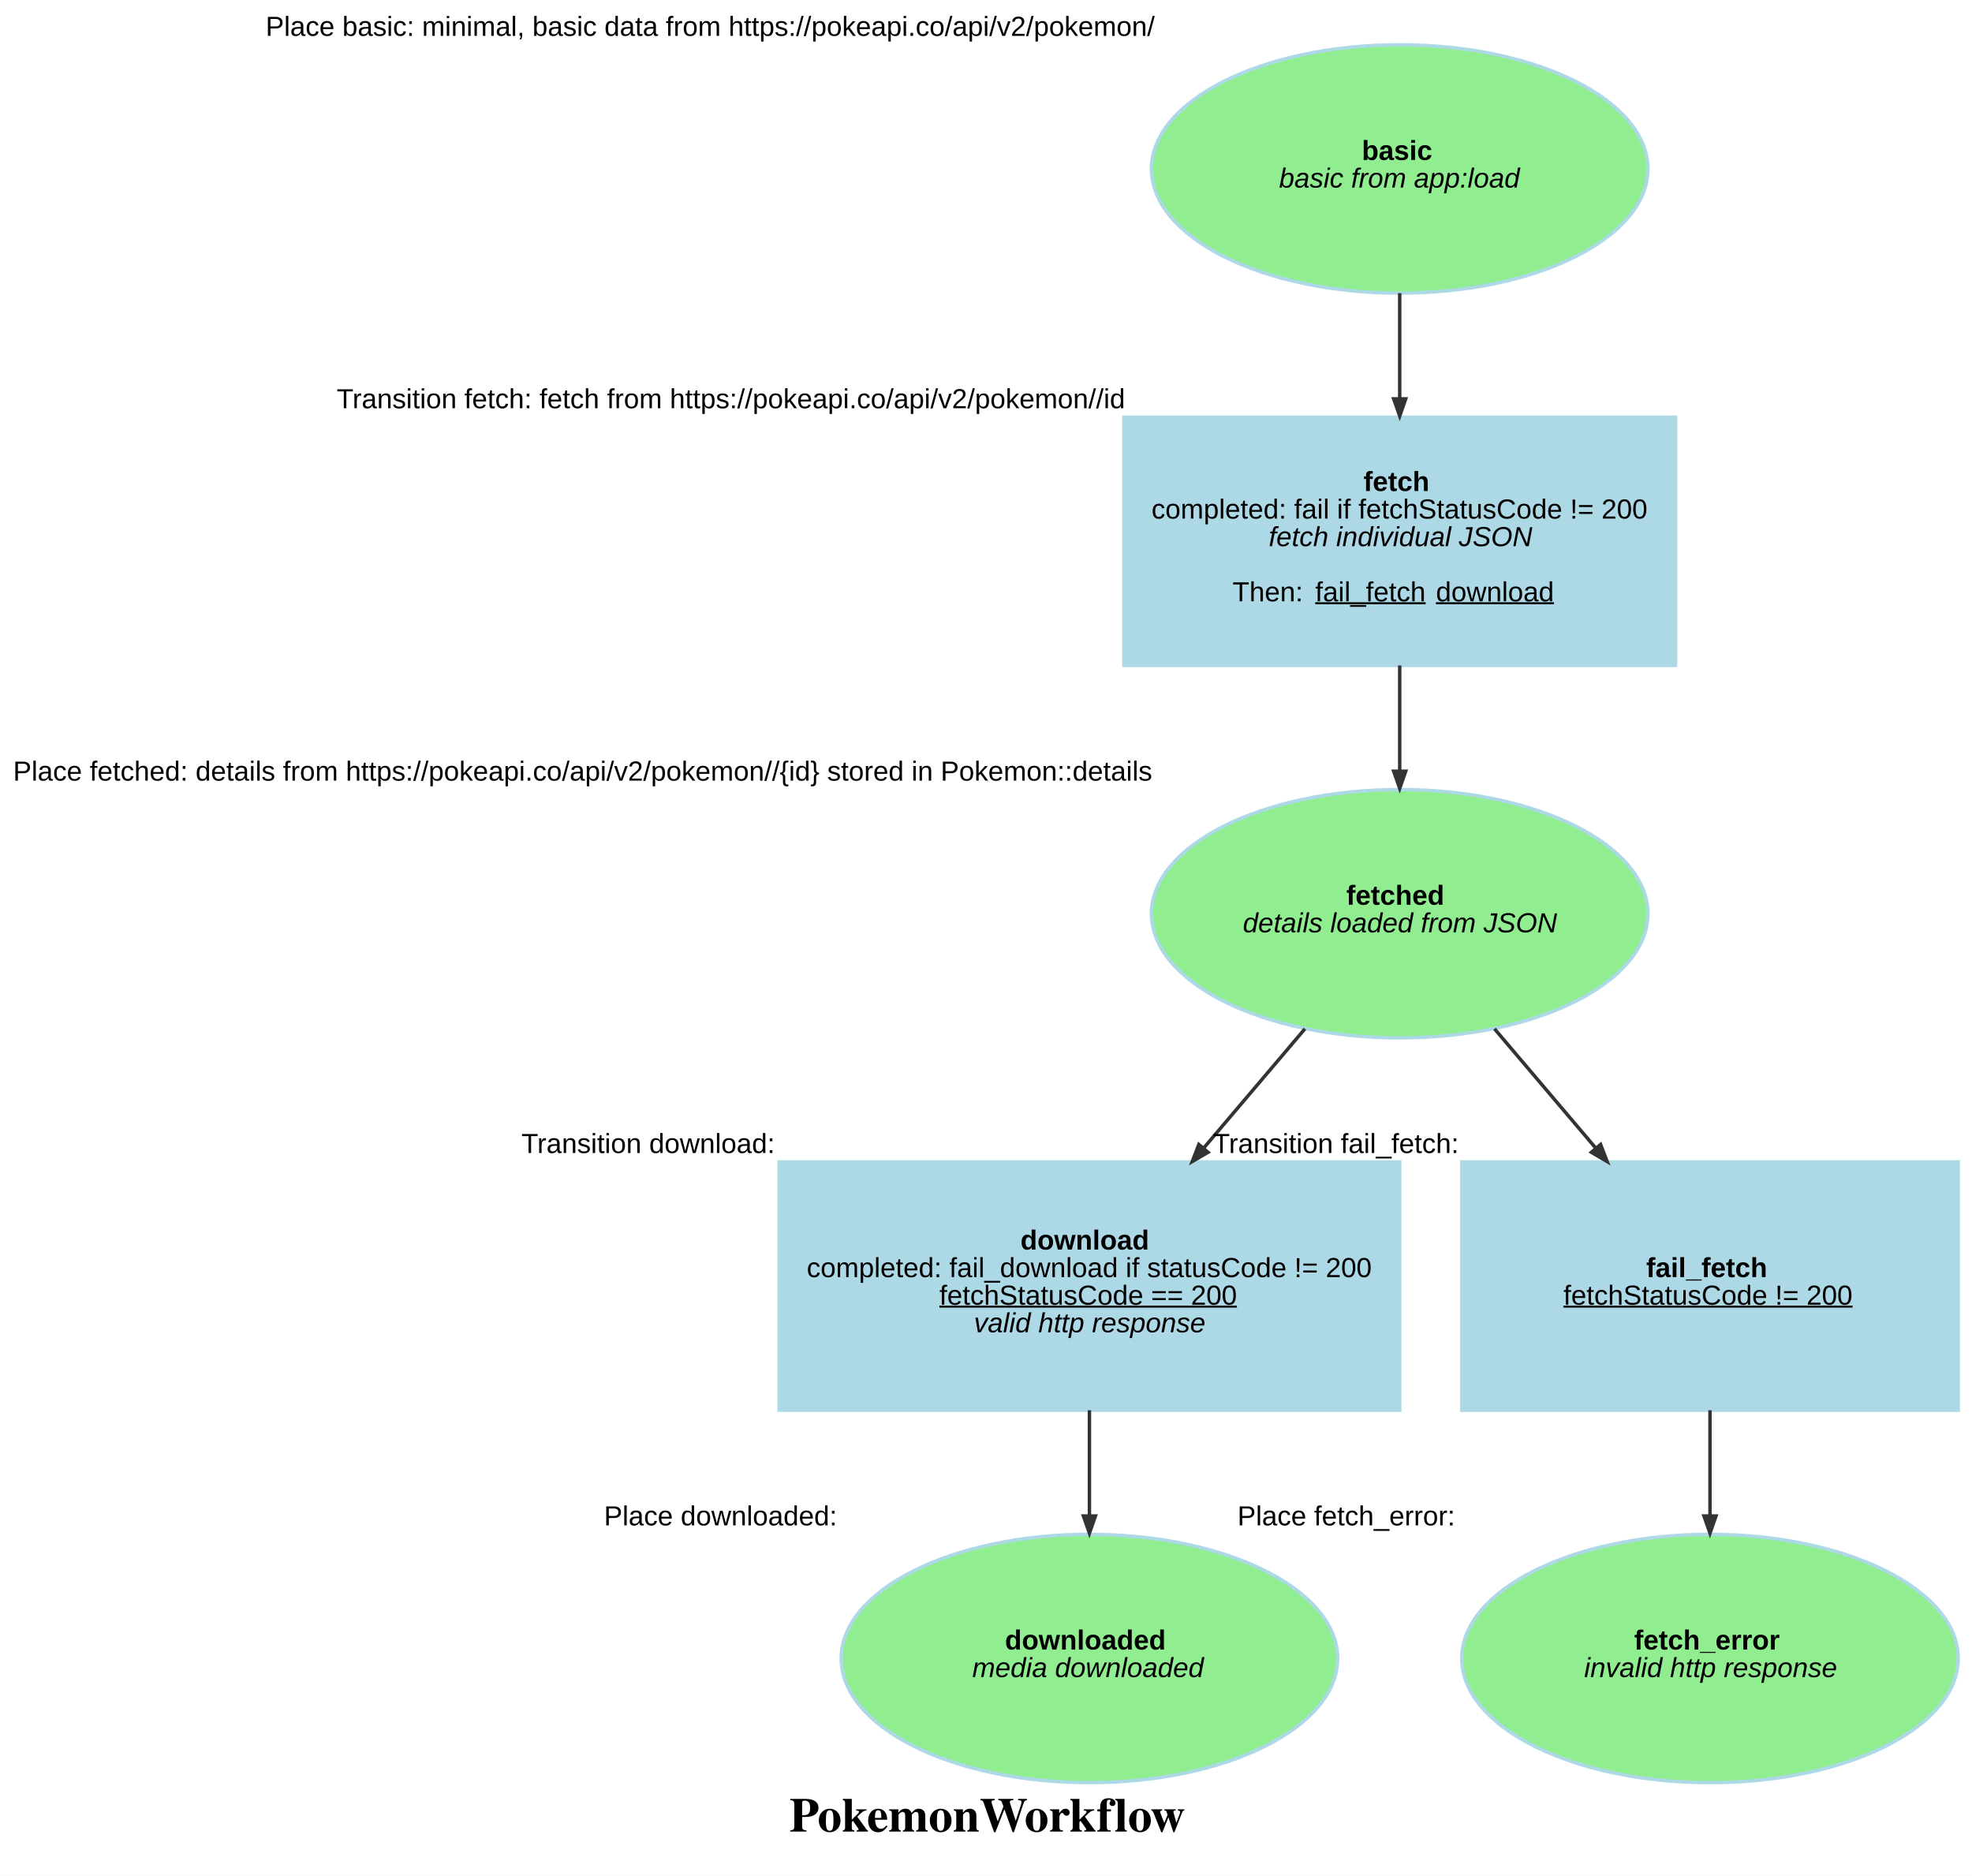
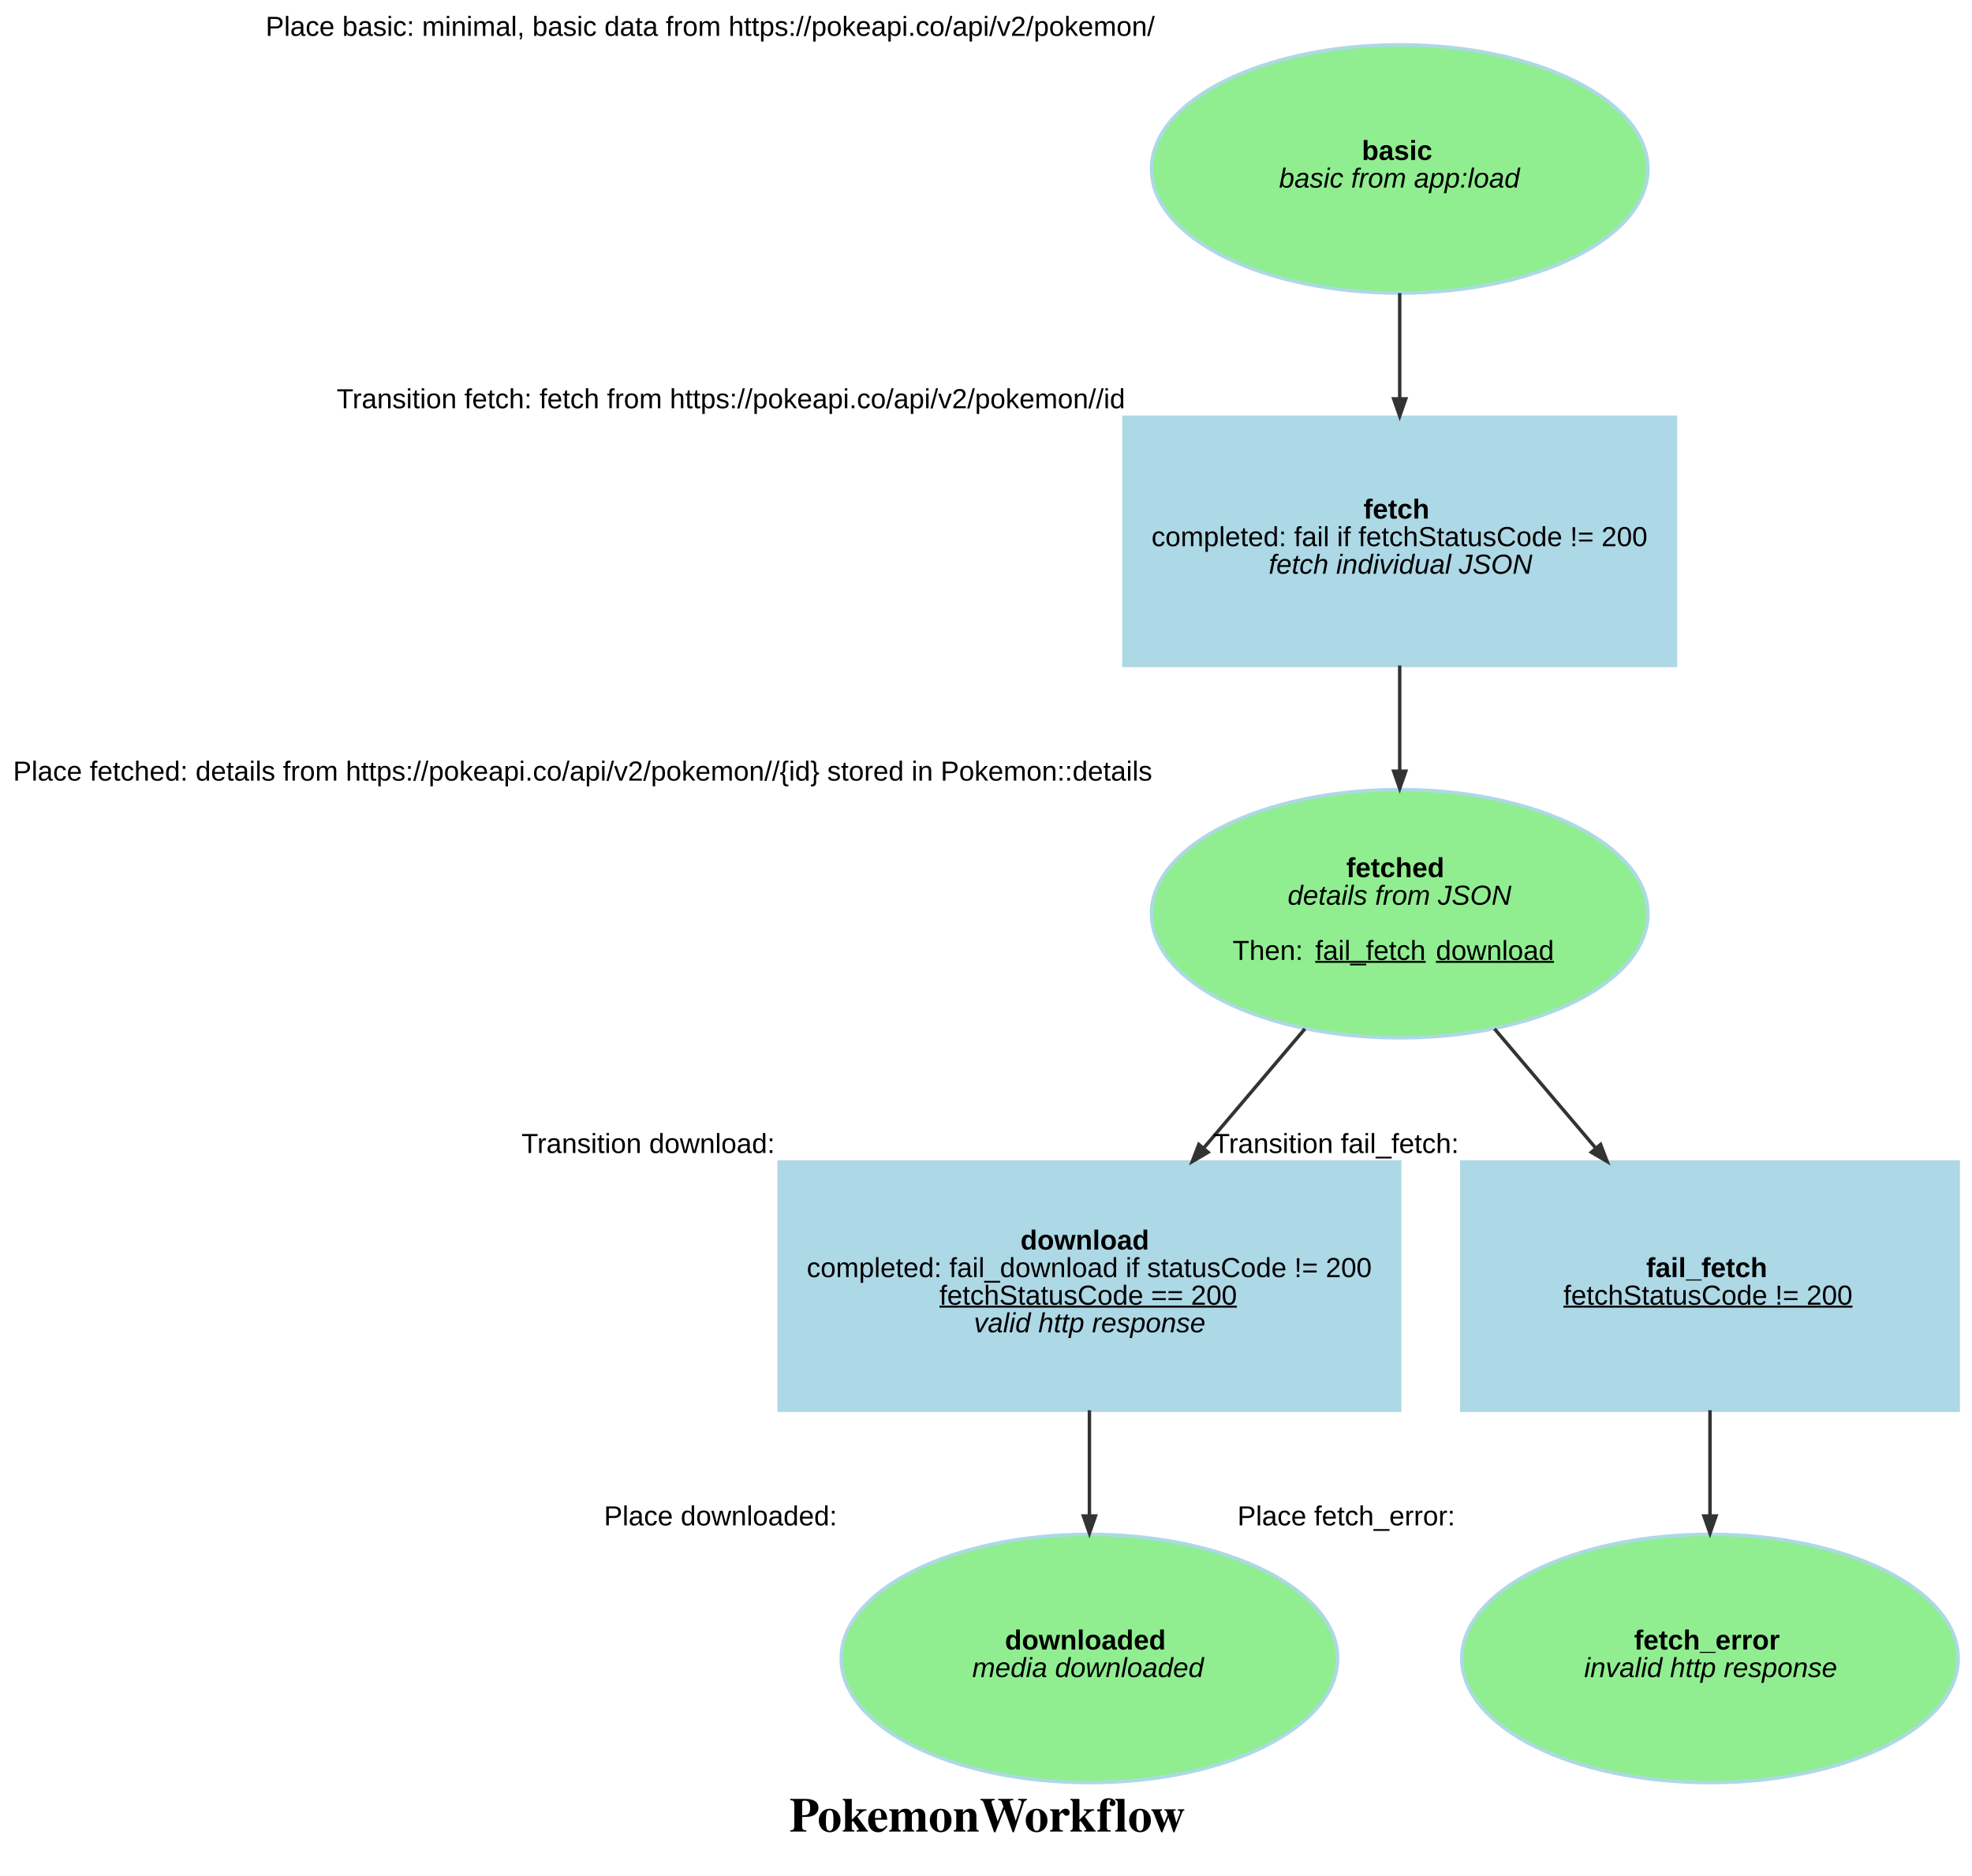
<svg xmlns="http://www.w3.org/2000/svg" width="572pt" height="544pt" viewBox="0.00 0.00 572.00 544.00">
  <g id="graph0" class="graph" transform="scale(1 1) rotate(0) translate(4 540)">
    <polygon fill="white" stroke="transparent" points="-4,4 -4,-540 568,-540 568,4 -4,4" />
    <text text-anchor="start" x="225" y="-8.8" font-family="Times,serif" font-weight="bold" font-size="14.00">PokemonWorkflow</text>
    <g id="node1" class="node">
      <ellipse fill="lightgreen" stroke="lightBlue" cx="402" cy="-491" rx="72" ry="36" />
      <text text-anchor="start" x="391" y="-493.6" font-family="Arial" font-weight="bold" font-size="8.00">basic</text>
      <text text-anchor="start" x="367" y="-485.6" font-family="Arial" font-style="italic" font-size="8.00">basic from app:load</text>
      <text text-anchor="middle" x="202" y="-529.6" font-family="Arial" font-size="8.00">Place basic: minimal, basic data from https://pokeapi.co/api/v2/pokemon/</text>
    </g>
    <g id="node5" class="node">
      <polygon fill="lightBlue" stroke="lightBlue" points="482,-419 322,-419 322,-347 482,-347 482,-419" />
-       <text text-anchor="start" x="391.5" y="-397.6" font-family="Arial" font-weight="bold" font-size="8.00">fetch</text>
-       <text text-anchor="start" x="330" y="-389.6" font-family="Arial" font-size="8.00">completed: fail if fetchStatusCode != 200</text>
-       <text text-anchor="start" x="364" y="-381.6" font-family="Arial" font-style="italic" font-size="8.00">fetch individual JSON</text>
-       <text text-anchor="start" x="353.5" y="-365.6" font-family="Arial" font-size="8.00">Then: </text>
-       <text text-anchor="start" x="377.5" y="-365.6" font-family="Arial" text-decoration="underline" font-size="8.00">fail_fetch</text>
-       <text text-anchor="start" x="409.5" y="-365.6" font-family="Arial" font-size="8.00"> </text>
-       <text text-anchor="start" x="412.5" y="-365.6" font-family="Arial" text-decoration="underline" font-size="8.00">download</text>
-       <text text-anchor="start" x="447.5" y="-365.6" font-family="Arial" font-size="8.00"> </text>
+       <text text-anchor="start" x="391.5" y="-389.6" font-family="Arial" font-weight="bold" font-size="8.00">fetch</text>
+       <text text-anchor="start" x="330" y="-381.6" font-family="Arial" font-size="8.00">completed: fail if fetchStatusCode != 200</text>
+       <text text-anchor="start" x="364" y="-373.6" font-family="Arial" font-style="italic" font-size="8.00">fetch individual JSON</text>
      <text text-anchor="middle" x="208" y="-421.6" font-family="Arial" font-size="8.00">Transition fetch: fetch from https://pokeapi.co/api/v2/pokemon//id</text>
    </g>
    <g id="edge1" class="edge">
      <path fill="none" stroke="#333333" d="M402,-455C402,-445.24 402,-434.56 402,-424.51" />
      <polygon fill="#333333" stroke="#333333" points="403.75,-424.33 402,-419.33 400.25,-424.33 403.75,-424.33" />
    </g>
    <g id="node2" class="node">
      <ellipse fill="lightgreen" stroke="lightBlue" cx="402" cy="-275" rx="72" ry="36" />
-       <text text-anchor="start" x="386.5" y="-277.6" font-family="Arial" font-weight="bold" font-size="8.00">fetched</text>
-       <text text-anchor="start" x="356.5" y="-269.6" font-family="Arial" font-style="italic" font-size="8.00">details loaded from JSON</text>
+       <text text-anchor="start" x="386.5" y="-285.6" font-family="Arial" font-weight="bold" font-size="8.00">fetched</text>
+       <text text-anchor="start" x="369.5" y="-277.6" font-family="Arial" font-style="italic" font-size="8.00">details from JSON</text>
+       <text text-anchor="start" x="353.5" y="-261.6" font-family="Arial" font-size="8.00">Then: </text>
+       <text text-anchor="start" x="377.5" y="-261.6" font-family="Arial" text-decoration="underline" font-size="8.00">fail_fetch</text>
+       <text text-anchor="start" x="409.5" y="-261.6" font-family="Arial" font-size="8.00"> </text>
+       <text text-anchor="start" x="412.5" y="-261.6" font-family="Arial" text-decoration="underline" font-size="8.00">download</text>
+       <text text-anchor="start" x="447.5" y="-261.6" font-family="Arial" font-size="8.00"> </text>
      <text text-anchor="middle" x="165" y="-313.6" font-family="Arial" font-size="8.00">Place fetched: details from https://pokeapi.co/api/v2/pokemon//{id} stored in Pokemon::details</text>
    </g>
    <g id="node6" class="node">
      <polygon fill="lightBlue" stroke="lightBlue" points="402,-203 222,-203 222,-131 402,-131 402,-203" />
      <text text-anchor="start" x="292" y="-177.6" font-family="Arial" font-weight="bold" font-size="8.00">download</text>
      <text text-anchor="start" x="230" y="-169.6" font-family="Arial" font-size="8.00">completed: fail_download if statusCode != 200</text>
      <text text-anchor="start" x="268.5" y="-161.6" font-family="Arial" text-decoration="underline" font-size="8.00">fetchStatusCode == 200</text>
      <text text-anchor="start" x="278.5" y="-153.6" font-family="Arial" font-style="italic" font-size="8.00">valid http response</text>
      <text text-anchor="middle" x="184" y="-205.6" font-family="Arial" font-size="8.00">Transition download: </text>
    </g>
    <g id="edge3" class="edge">
      <path fill="none" stroke="#333333" d="M374.51,-241.62C365.22,-230.68 354.75,-218.35 345.08,-206.96" />
      <polygon fill="#333333" stroke="#333333" points="346.4,-205.81 341.83,-203.13 343.73,-208.07 346.4,-205.81" />
    </g>
    <g id="node7" class="node">
      <polygon fill="lightBlue" stroke="lightBlue" points="564,-203 420,-203 420,-131 564,-131 564,-203" />
      <text text-anchor="start" x="473.5" y="-169.6" font-family="Arial" font-weight="bold" font-size="8.00">fail_fetch</text>
      <text text-anchor="start" x="449.5" y="-161.6" font-family="Arial" text-decoration="underline" font-size="8.00">fetchStatusCode != 200</text>
      <text text-anchor="middle" x="383.5" y="-205.6" font-family="Arial" font-size="8.00">Transition fail_fetch: </text>
    </g>
    <g id="edge5" class="edge">
      <path fill="none" stroke="#333333" d="M429.49,-241.62C438.78,-230.68 449.25,-218.35 458.92,-206.96" />
      <polygon fill="#333333" stroke="#333333" points="460.27,-208.07 462.17,-203.13 457.6,-205.81 460.27,-208.07" />
    </g>
    <g id="node3" class="node">
      <ellipse fill="lightgreen" stroke="lightBlue" cx="312" cy="-59" rx="72" ry="36" />
      <text text-anchor="start" x="287.5" y="-61.6" font-family="Arial" font-weight="bold" font-size="8.00">downloaded</text>
      <text text-anchor="start" x="278" y="-53.6" font-family="Arial" font-style="italic" font-size="8.00">media downloaded</text>
      <text text-anchor="middle" x="205" y="-97.6" font-family="Arial" font-size="8.00">Place downloaded: </text>
    </g>
    <g id="node4" class="node">
      <ellipse fill="lightgreen" stroke="lightBlue" cx="492" cy="-59" rx="72" ry="36" />
      <text text-anchor="start" x="470" y="-61.6" font-family="Arial" font-weight="bold" font-size="8.00">fetch_error</text>
      <text text-anchor="start" x="455.5" y="-53.6" font-family="Arial" font-style="italic" font-size="8.00">invalid http response</text>
      <text text-anchor="middle" x="386.5" y="-97.6" font-family="Arial" font-size="8.00">Place fetch_error: </text>
    </g>
    <g id="edge2" class="edge">
      <path fill="none" stroke="#333333" d="M402,-347C402,-337.24 402,-326.56 402,-316.51" />
      <polygon fill="#333333" stroke="#333333" points="403.75,-316.33 402,-311.33 400.25,-316.33 403.75,-316.33" />
    </g>
    <g id="edge4" class="edge">
      <path fill="none" stroke="#333333" d="M312,-131C312,-121.24 312,-110.56 312,-100.51" />
      <polygon fill="#333333" stroke="#333333" points="313.75,-100.33 312,-95.33 310.25,-100.33 313.75,-100.33" />
    </g>
    <g id="edge6" class="edge">
      <path fill="none" stroke="#333333" d="M492,-131C492,-121.24 492,-110.56 492,-100.51" />
      <polygon fill="#333333" stroke="#333333" points="493.75,-100.33 492,-95.33 490.25,-100.33 493.75,-100.33" />
    </g>
  </g>
</svg>
